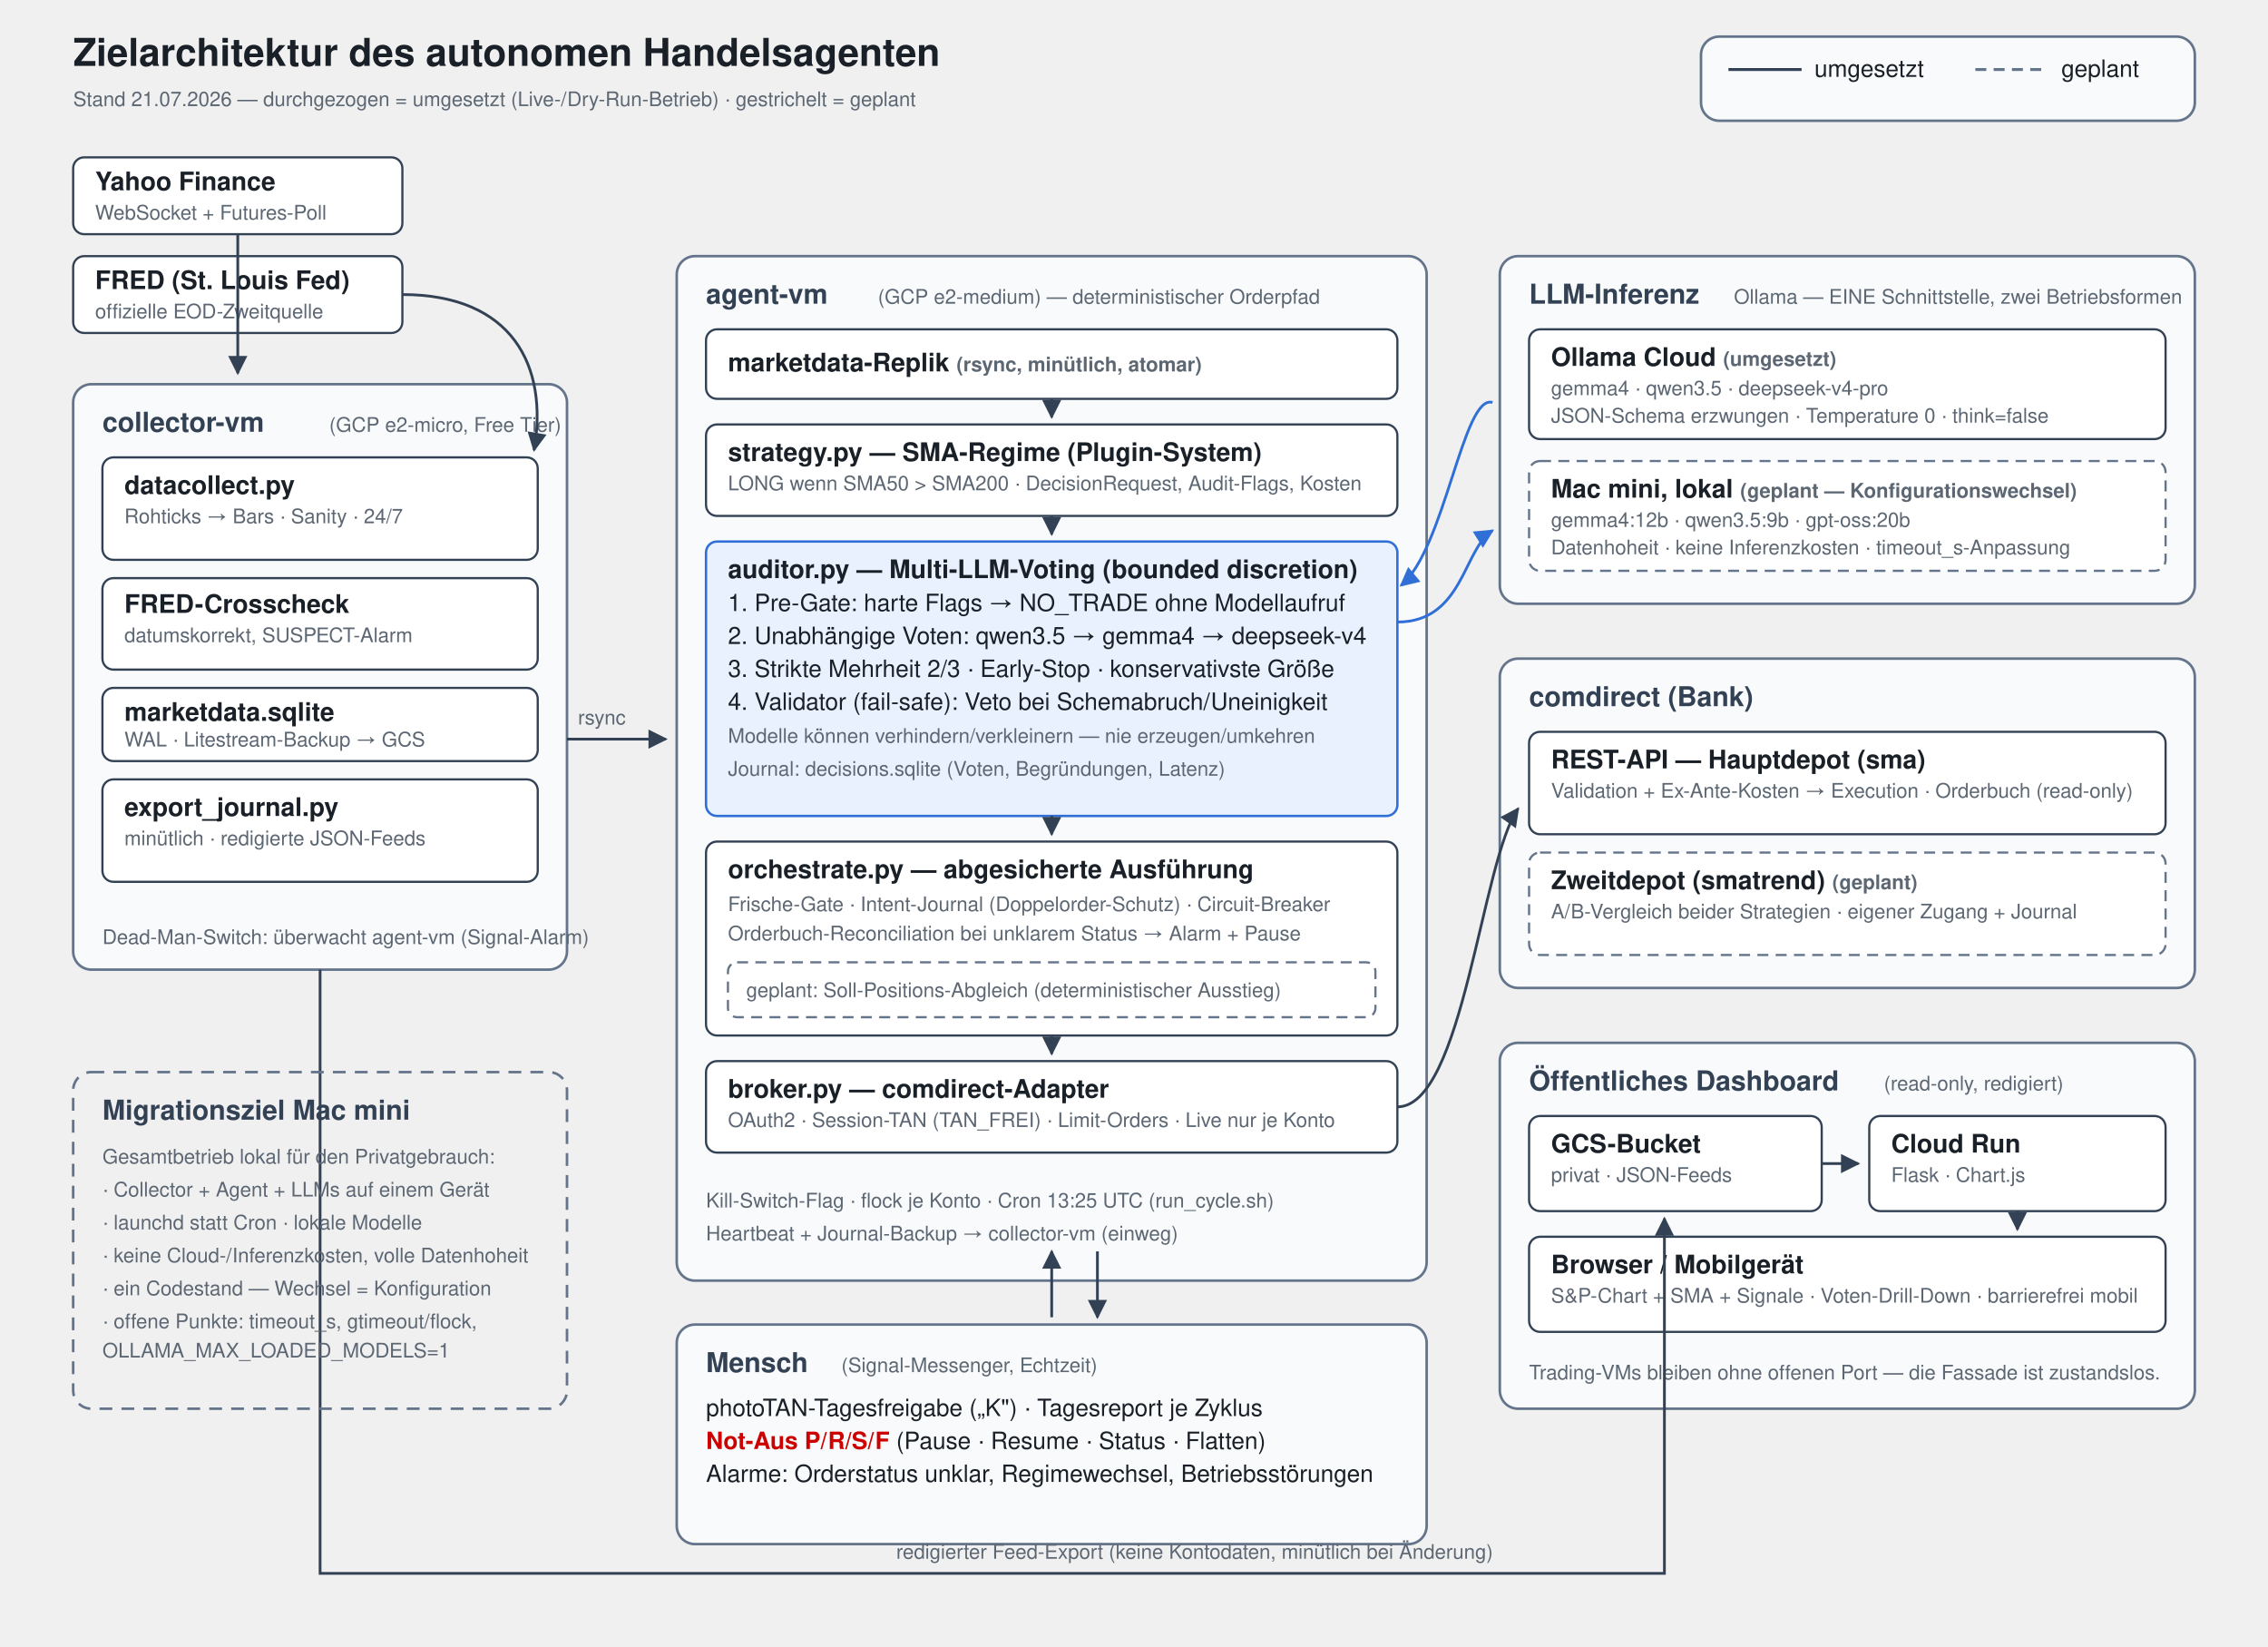
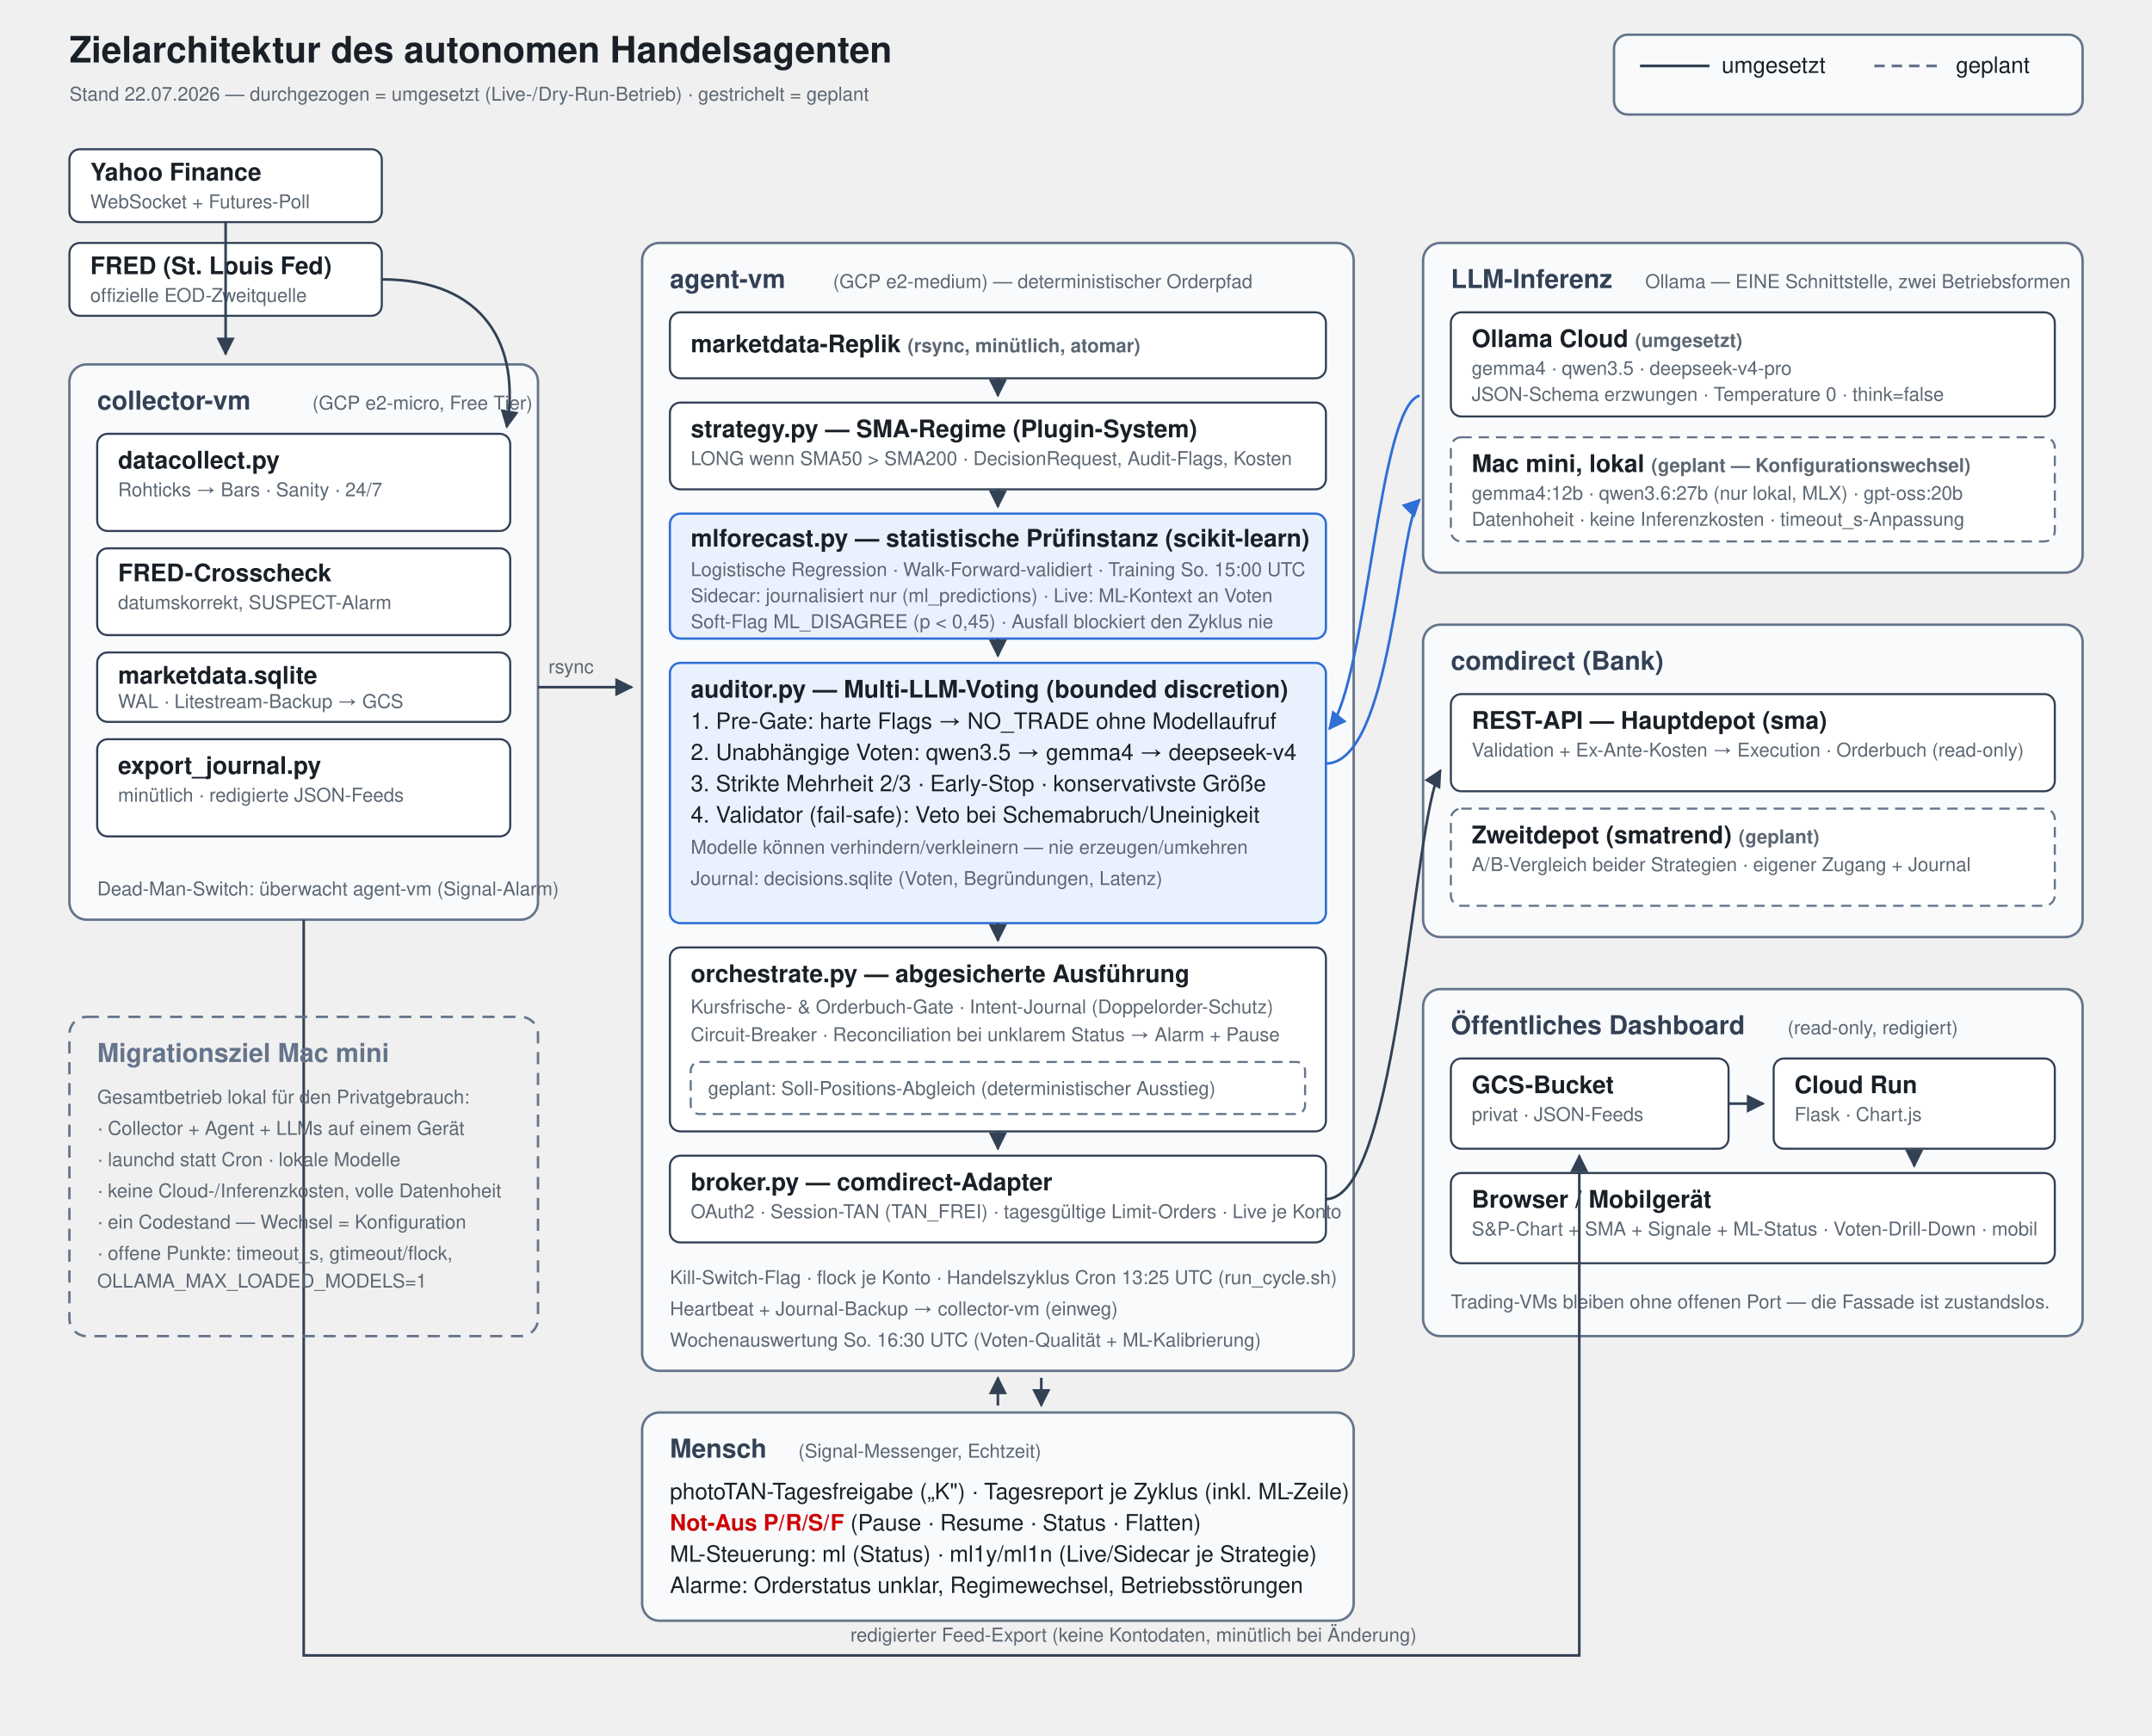
- <svg xmlns="http://www.w3.org/2000/svg" width="1240" height="900" viewBox="0 0 1240 900" font-family="Helvetica,Arial,sans-serif">
+ <svg xmlns="http://www.w3.org/2000/svg" width="1240" height="1000" viewBox="0 0 1240 1000" font-family="Helvetica,Arial,sans-serif">
  <defs>
    <marker id="arr" viewBox="0 0 10 10" refX="9" refY="5" markerWidth="7" markerHeight="7" orient="auto-start-reverse">
      <path d="M0,0 L10,5 L0,10 z" fill="#334155" />
    </marker>
    <marker id="arrb" viewBox="0 0 10 10" refX="9" refY="5" markerWidth="7" markerHeight="7" orient="auto-start-reverse">
      <path d="M0,0 L10,5 L0,10 z" fill="#2f6fd6" />
    </marker>
  </defs>
-   <style>
-     .zone{fill:#f8fafc;stroke:#64748b;stroke-width:1.4;rx:10}
-     .zoneplan{fill:none;stroke:#64748b;stroke-width:1.4;stroke-dasharray:7 5}
-     .box{fill:#ffffff;stroke:#334155;stroke-width:1.2}
-     .boxplan{fill:#ffffff;stroke:#64748b;stroke-width:1.2;stroke-dasharray:6 4}
-     .hl{fill:#eaf1fe;stroke:#2f6fd6;stroke-width:1.3}
-     .t{fill:#1a2027;font-size:13px}
-     .ts{fill:#5c6773;font-size:11px}
-     .th{fill:#1a2027;font-size:14px;font-weight:bold}
-     .tz{fill:#334155;font-size:15px;font-weight:bold}
-     .flow{stroke:#334155;stroke-width:1.5;fill:none;marker-end:url(#arr)}
-     .flowb{stroke:#2f6fd6;stroke-width:1.5;fill:none;marker-end:url(#arrb)}
-     .flowp{stroke:#64748b;stroke-width:1.5;fill:none;stroke-dasharray:6 4;marker-end:url(#arr)}
-   </style>
  <text x="40" y="36" font-size="21" font-weight="bold" fill="#1a2027">Zielarchitektur des autonomen Handelsagenten</text>
-   <text x="40" y="58" class="ts">Stand 21.07.2026 — durchgezogen = umgesetzt (Live-/Dry-Run-Betrieb) · gestrichelt = geplant</text>
+   <text x="40" y="58" fill="#5c6773" font-size="11px">Stand 22.07.2026 — durchgezogen = umgesetzt (Live-/Dry-Run-Betrieb) · gestrichelt = geplant</text>
  <g>
-     <rect x="930" y="20" width="270" height="46" rx="8" class="zone" />
+     <rect x="930" y="20" width="270" height="46" rx="8" fill="#f8fafc" stroke="#64748b" stroke-width="1.4" />
    <line x1="945" y1="38" x2="985" y2="38" stroke="#334155" stroke-width="1.6" />
-     <text x="992" y="42" class="t">umgesetzt</text>
+     <text x="992" y="42" fill="#1a2027" font-size="13px">umgesetzt</text>
    <line x1="1080" y1="38" x2="1120" y2="38" stroke="#64748b" stroke-width="1.6" stroke-dasharray="6 4" />
-     <text x="1127" y="42" class="t">geplant</text>
+     <text x="1127" y="42" fill="#1a2027" font-size="13px">geplant</text>
  </g>
-   <rect x="40" y="86" width="180" height="42" rx="6" class="box" />
-   <text x="52" y="104" class="th">Yahoo Finance</text>
-   <text x="52" y="120" class="ts">WebSocket + Futures-Poll</text>
-   <rect x="40" y="140" width="180" height="42" rx="6" class="box" />
-   <text x="52" y="158" class="th">FRED (St. Louis Fed)</text>
-   <text x="52" y="174" class="ts">offizielle EOD-Zweitquelle</text>
-   <rect x="40" y="210" width="270" height="320" rx="10" class="zone" />
-   <text x="56" y="236" class="tz">collector-vm</text>
-   <text x="180" y="236" class="ts">(GCP e2-micro, Free Tier)</text>
-   <rect x="56" y="250" width="238" height="56" rx="6" class="box" />
-   <text x="68" y="270" class="th">datacollect.py</text>
-   <text x="68" y="286" class="ts">Rohticks → Bars · Sanity · 24/7</text>
-   <rect x="56" y="316" width="238" height="50" rx="6" class="box" />
-   <text x="68" y="335" class="th">FRED-Crosscheck</text>
-   <text x="68" y="351" class="ts">datumskorrekt, SUSPECT-Alarm</text>
-   <rect x="56" y="376" width="238" height="40" rx="6" class="box" />
-   <text x="68" y="394" class="th">marketdata.sqlite</text>
-   <text x="68" y="408" class="ts">WAL · Litestream-Backup → GCS</text>
-   <rect x="56" y="426" width="238" height="56" rx="6" class="box" />
-   <text x="68" y="446" class="th">export_journal.py</text>
-   <text x="68" y="462" class="ts">minütlich · redigierte JSON-Feeds</text>
-   <text x="56" y="516" class="ts">Dead-Man-Switch: überwacht agent-vm (Signal-Alarm)</text>
-   <path class="flow" d="M130,128 L130,204" />
-   <path class="flow" d="M220,161 C280,161 300,200 292,246" />
-   <rect x="370" y="140" width="410" height="560" rx="10" class="zone" />
-   <text x="386" y="166" class="tz">agent-vm</text>
-   <text x="480" y="166" class="ts">(GCP e2-medium) — deterministischer Orderpfad</text>
-   <rect x="386" y="180" width="378" height="38" rx="6" class="box" />
-   <text x="398" y="203" class="th">marketdata-Replik <tspan class="ts">(rsync, minütlich, atomar)</tspan>
+   <rect x="40" y="86" width="180" height="42" rx="6" fill="#ffffff" stroke="#334155" stroke-width="1.2" />
+   <text x="52" y="104" fill="#1a2027" font-size="14px" font-weight="bold">Yahoo Finance</text>
+   <text x="52" y="120" fill="#5c6773" font-size="11px">WebSocket + Futures-Poll</text>
+   <rect x="40" y="140" width="180" height="42" rx="6" fill="#ffffff" stroke="#334155" stroke-width="1.2" />
+   <text x="52" y="158" fill="#1a2027" font-size="14px" font-weight="bold">FRED (St. Louis Fed)</text>
+   <text x="52" y="174" fill="#5c6773" font-size="11px">offizielle EOD-Zweitquelle</text>
+   <rect x="40" y="210" width="270" height="320" rx="10" fill="#f8fafc" stroke="#64748b" stroke-width="1.4" />
+   <text x="56" y="236" fill="#334155" font-size="15px" font-weight="bold">collector-vm</text>
+   <text x="180" y="236" fill="#5c6773" font-size="11px">(GCP e2-micro, Free Tier)</text>
+   <rect x="56" y="250" width="238" height="56" rx="6" fill="#ffffff" stroke="#334155" stroke-width="1.2" />
+   <text x="68" y="270" fill="#1a2027" font-size="14px" font-weight="bold">datacollect.py</text>
+   <text x="68" y="286" fill="#5c6773" font-size="11px">Rohticks → Bars · Sanity · 24/7</text>
+   <rect x="56" y="316" width="238" height="50" rx="6" fill="#ffffff" stroke="#334155" stroke-width="1.2" />
+   <text x="68" y="335" fill="#1a2027" font-size="14px" font-weight="bold">FRED-Crosscheck</text>
+   <text x="68" y="351" fill="#5c6773" font-size="11px">datumskorrekt, SUSPECT-Alarm</text>
+   <rect x="56" y="376" width="238" height="40" rx="6" fill="#ffffff" stroke="#334155" stroke-width="1.2" />
+   <text x="68" y="394" fill="#1a2027" font-size="14px" font-weight="bold">marketdata.sqlite</text>
+   <text x="68" y="408" fill="#5c6773" font-size="11px">WAL · Litestream-Backup → GCS</text>
+   <rect x="56" y="426" width="238" height="56" rx="6" fill="#ffffff" stroke="#334155" stroke-width="1.2" />
+   <text x="68" y="446" fill="#1a2027" font-size="14px" font-weight="bold">export_journal.py</text>
+   <text x="68" y="462" fill="#5c6773" font-size="11px">minütlich · redigierte JSON-Feeds</text>
+   <text x="56" y="516" fill="#5c6773" font-size="11px">Dead-Man-Switch: überwacht agent-vm (Signal-Alarm)</text>
+   <path stroke="#334155" stroke-width="1.5" fill="none" marker-end="url(#arr)" d="M130,128 L130,204" />
+   <path stroke="#334155" stroke-width="1.5" fill="none" marker-end="url(#arr)" d="M220,161 C280,161 300,200 292,246" />
+   <rect x="370" y="140" width="410" height="650" rx="10" fill="#f8fafc" stroke="#64748b" stroke-width="1.4" />
+   <text x="386" y="166" fill="#334155" font-size="15px" font-weight="bold">agent-vm</text>
+   <text x="480" y="166" fill="#5c6773" font-size="11px">(GCP e2-medium) — deterministischer Orderpfad</text>
+   <rect x="386" y="180" width="378" height="38" rx="6" fill="#ffffff" stroke="#334155" stroke-width="1.2" />
+   <text x="398" y="203" fill="#1a2027" font-size="14px" font-weight="bold">marketdata-Replik <tspan fill="#5c6773" font-size="11px">(rsync, minütlich, atomar)</tspan>
  </text>
-   <rect x="386" y="232" width="378" height="50" rx="6" class="box" />
-   <text x="398" y="252" class="th">strategy.py — SMA-Regime (Plugin-System)</text>
-   <text x="398" y="268" class="ts">LONG wenn SMA50 &gt; SMA200 · DecisionRequest, Audit-Flags, Kosten</text>
-   <rect x="386" y="296" width="378" height="150" rx="6" class="hl" />
-   <text x="398" y="316" class="th">auditor.py — Multi-LLM-Voting (bounded discretion)</text>
-   <text x="398" y="334" class="t">1. Pre-Gate: harte Flags → NO_TRADE ohne Modellaufruf</text>
-   <text x="398" y="352" class="t">2. Unabhängige Voten: qwen3.5 → gemma4 → deepseek-v4</text>
-   <text x="398" y="370" class="t">3. Strikte Mehrheit 2/3 · Early-Stop · konservativste Größe</text>
-   <text x="398" y="388" class="t">4. Validator (fail-safe): Veto bei Schemabruch/Uneinigkeit</text>
-   <text x="398" y="406" class="ts">Modelle können verhindern/verkleinern — nie erzeugen/umkehren</text>
-   <text x="398" y="424" class="ts">Journal: decisions.sqlite (Voten, Begründungen, Latenz)</text>
-   <rect x="386" y="460" width="378" height="106" rx="6" class="box" />
-   <text x="398" y="480" class="th">orchestrate.py — abgesicherte Ausführung</text>
-   <text x="398" y="498" class="ts">Frische-Gate · Intent-Journal (Doppelorder-Schutz) · Circuit-Breaker</text>
-   <text x="398" y="514" class="ts">Orderbuch-Reconciliation bei unklarem Status → Alarm + Pause</text>
-   <rect x="398" y="526" width="354" height="30" rx="5" class="boxplan" />
-   <text x="408" y="545" class="ts">geplant: Soll-Positions-Abgleich (deterministischer Ausstieg)</text>
-   <rect x="386" y="580" width="378" height="50" rx="6" class="box" />
-   <text x="398" y="600" class="th">broker.py — comdirect-Adapter</text>
-   <text x="398" y="616" class="ts">OAuth2 · Session-TAN (TAN_FREI) · Limit-Orders · Live nur je Konto</text>
-   <text x="386" y="660" class="ts">Kill-Switch-Flag · flock je Konto · Cron 13:25 UTC (run_cycle.sh)</text>
-   <text x="386" y="678" class="ts">Heartbeat + Journal-Backup → collector-vm (einweg)</text>
-   <path class="flow" d="M310,404 L364,404" />
-   <text x="316" y="396" class="ts">rsync</text>
-   <path class="flow" d="M575,218 L575,228" />
-   <path class="flow" d="M575,282 L575,292" />
-   <path class="flow" d="M575,446 L575,456" />
-   <path class="flow" d="M575,566 L575,576" />
-   <rect x="820" y="140" width="380" height="190" rx="10" class="zone" />
-   <text x="836" y="166" class="tz">LLM-Inferenz</text>
-   <text x="948" y="166" class="ts">Ollama — EINE Schnittstelle, zwei Betriebsformen</text>
-   <rect x="836" y="180" width="348" height="60" rx="6" class="box" />
-   <text x="848" y="200" class="th">Ollama Cloud <tspan class="ts">(umgesetzt)</tspan>
+   <rect x="386" y="232" width="378" height="50" rx="6" fill="#ffffff" stroke="#334155" stroke-width="1.2" />
+   <text x="398" y="252" fill="#1a2027" font-size="14px" font-weight="bold">strategy.py — SMA-Regime (Plugin-System)</text>
+   <text x="398" y="268" fill="#5c6773" font-size="11px">LONG wenn SMA50 &gt; SMA200 · DecisionRequest, Audit-Flags, Kosten</text>
+   <rect x="386" y="296" width="378" height="72" rx="6" fill="#eaf1fe" stroke="#2f6fd6" stroke-width="1.3" />
+   <text x="398" y="315" fill="#1a2027" font-size="14px" font-weight="bold">mlforecast.py — statistische Prüfinstanz (scikit-learn)</text>
+   <text x="398" y="332" fill="#5c6773" font-size="11px">Logistische Regression · Walk-Forward-validiert · Training So. 15:00 UTC</text>
+   <text x="398" y="347" fill="#5c6773" font-size="11px">Sidecar: journalisiert nur (ml_predictions) · Live: ML-Kontext an Voten</text>
+   <text x="398" y="362" fill="#5c6773" font-size="11px">Soft-Flag ML_DISAGREE (p &lt; 0,45) · Ausfall blockiert den Zyklus nie</text>
+   <rect x="386" y="382" width="378" height="150" rx="6" fill="#eaf1fe" stroke="#2f6fd6" stroke-width="1.3" />
+   <text x="398" y="402" fill="#1a2027" font-size="14px" font-weight="bold">auditor.py — Multi-LLM-Voting (bounded discretion)</text>
+   <text x="398" y="420" fill="#1a2027" font-size="13px">1. Pre-Gate: harte Flags → NO_TRADE ohne Modellaufruf</text>
+   <text x="398" y="438" fill="#1a2027" font-size="13px">2. Unabhängige Voten: qwen3.5 → gemma4 → deepseek-v4</text>
+   <text x="398" y="456" fill="#1a2027" font-size="13px">3. Strikte Mehrheit 2/3 · Early-Stop · konservativste Größe</text>
+   <text x="398" y="474" fill="#1a2027" font-size="13px">4. Validator (fail-safe): Veto bei Schemabruch/Uneinigkeit</text>
+   <text x="398" y="492" fill="#5c6773" font-size="11px">Modelle können verhindern/verkleinern — nie erzeugen/umkehren</text>
+   <text x="398" y="510" fill="#5c6773" font-size="11px">Journal: decisions.sqlite (Voten, Begründungen, Latenz)</text>
+   <rect x="386" y="546" width="378" height="106" rx="6" fill="#ffffff" stroke="#334155" stroke-width="1.2" />
+   <text x="398" y="566" fill="#1a2027" font-size="14px" font-weight="bold">orchestrate.py — abgesicherte Ausführung</text>
+   <text x="398" y="584" fill="#5c6773" font-size="11px">Kursfrische- &amp; Orderbuch-Gate · Intent-Journal (Doppelorder-Schutz)</text>
+   <text x="398" y="600" fill="#5c6773" font-size="11px">Circuit-Breaker · Reconciliation bei unklarem Status → Alarm + Pause</text>
+   <rect x="398" y="612" width="354" height="30" rx="5" fill="#ffffff" stroke="#64748b" stroke-width="1.2" stroke-dasharray="6 4" />
+   <text x="408" y="631" fill="#5c6773" font-size="11px">geplant: Soll-Positions-Abgleich (deterministischer Ausstieg)</text>
+   <rect x="386" y="666" width="378" height="50" rx="6" fill="#ffffff" stroke="#334155" stroke-width="1.2" />
+   <text x="398" y="686" fill="#1a2027" font-size="14px" font-weight="bold">broker.py — comdirect-Adapter</text>
+   <text x="398" y="702" fill="#5c6773" font-size="11px">OAuth2 · Session-TAN (TAN_FREI) · tagesgültige Limit-Orders · Live je Konto</text>
+   <text x="386" y="740" fill="#5c6773" font-size="11px">Kill-Switch-Flag · flock je Konto · Handelszyklus Cron 13:25 UTC (run_cycle.sh)</text>
+   <text x="386" y="758" fill="#5c6773" font-size="11px">Heartbeat + Journal-Backup → collector-vm (einweg)</text>
+   <text x="386" y="776" fill="#5c6773" font-size="11px">Wochenauswertung So. 16:30 UTC (Voten-Qualität + ML-Kalibrierung)</text>
+   <path stroke="#334155" stroke-width="1.5" fill="none" marker-end="url(#arr)" d="M310,396 L364,396" />
+   <text x="316" y="388" fill="#5c6773" font-size="11px">rsync</text>
+   <path stroke="#334155" stroke-width="1.5" fill="none" marker-end="url(#arr)" d="M575,218 L575,228" />
+   <path stroke="#334155" stroke-width="1.5" fill="none" marker-end="url(#arr)" d="M575,282 L575,292" />
+   <path stroke="#334155" stroke-width="1.5" fill="none" marker-end="url(#arr)" d="M575,368 L575,378" />
+   <path stroke="#334155" stroke-width="1.5" fill="none" marker-end="url(#arr)" d="M575,532 L575,542" />
+   <path stroke="#334155" stroke-width="1.5" fill="none" marker-end="url(#arr)" d="M575,652 L575,662" />
+   <rect x="820" y="140" width="380" height="190" rx="10" fill="#f8fafc" stroke="#64748b" stroke-width="1.4" />
+   <text x="836" y="166" fill="#334155" font-size="15px" font-weight="bold">LLM-Inferenz</text>
+   <text x="948" y="166" fill="#5c6773" font-size="11px">Ollama — EINE Schnittstelle, zwei Betriebsformen</text>
+   <rect x="836" y="180" width="348" height="60" rx="6" fill="#ffffff" stroke="#334155" stroke-width="1.2" />
+   <text x="848" y="200" fill="#1a2027" font-size="14px" font-weight="bold">Ollama Cloud <tspan fill="#5c6773" font-size="11px">(umgesetzt)</tspan>
  </text>
-   <text x="848" y="216" class="ts">gemma4 · qwen3.5 · deepseek-v4-pro</text>
-   <text x="848" y="231" class="ts">JSON-Schema erzwungen · Temperature 0 · think=false</text>
-   <rect x="836" y="252" width="348" height="60" rx="6" class="boxplan" />
-   <text x="848" y="272" class="th">Mac mini, lokal <tspan class="ts">(geplant — Konfigurationswechsel)</tspan>
+   <text x="848" y="216" fill="#5c6773" font-size="11px">gemma4 · qwen3.5 · deepseek-v4-pro</text>
+   <text x="848" y="231" fill="#5c6773" font-size="11px">JSON-Schema erzwungen · Temperature 0 · think=false</text>
+   <rect x="836" y="252" width="348" height="60" rx="6" fill="#ffffff" stroke="#64748b" stroke-width="1.2" stroke-dasharray="6 4" />
+   <text x="848" y="272" fill="#1a2027" font-size="14px" font-weight="bold">Mac mini, lokal <tspan fill="#5c6773" font-size="11px">(geplant — Konfigurationswechsel)</tspan>
  </text>
-   <text x="848" y="288" class="ts">gemma4:12b · qwen3.5:9b · gpt-oss:20b</text>
-   <text x="848" y="303" class="ts">Datenhoheit · keine Inferenzkosten · timeout_s-Anpassung</text>
-   <path class="flowb" d="M764,340 C800,340 800,300 816,290" />
-   <path class="flowb" d="M816,220 C800,215 790,300 766,320" />
-   <rect x="820" y="360" width="380" height="180" rx="10" class="zone" />
-   <text x="836" y="386" class="tz">comdirect (Bank)</text>
-   <rect x="836" y="400" width="348" height="56" rx="6" class="box" />
-   <text x="848" y="420" class="th">REST-API — Hauptdepot (sma)</text>
-   <text x="848" y="436" class="ts">Validation + Ex-Ante-Kosten → Execution · Orderbuch (read-only)</text>
-   <rect x="836" y="466" width="348" height="56" rx="6" class="boxplan" />
-   <text x="848" y="486" class="th">Zweitdepot (smatrend) <tspan class="ts">(geplant)</tspan>
+   <text x="848" y="288" fill="#5c6773" font-size="11px">gemma4:12b · qwen3.6:27b (nur lokal, MLX) · gpt-oss:20b</text>
+   <text x="848" y="303" fill="#5c6773" font-size="11px">Datenhoheit · keine Inferenzkosten · timeout_s-Anpassung</text>
+   <path stroke="#2f6fd6" stroke-width="1.5" fill="none" marker-end="url(#arrb)" d="M764,440 C802,440 806,300 818,288" />
+   <path stroke="#2f6fd6" stroke-width="1.5" fill="none" marker-end="url(#arrb)" d="M818,228 C794,234 788,392 766,420" />
+   <rect x="820" y="360" width="380" height="180" rx="10" fill="#f8fafc" stroke="#64748b" stroke-width="1.4" />
+   <text x="836" y="386" fill="#334155" font-size="15px" font-weight="bold">comdirect (Bank)</text>
+   <rect x="836" y="400" width="348" height="56" rx="6" fill="#ffffff" stroke="#334155" stroke-width="1.2" />
+   <text x="848" y="420" fill="#1a2027" font-size="14px" font-weight="bold">REST-API — Hauptdepot (sma)</text>
+   <text x="848" y="436" fill="#5c6773" font-size="11px">Validation + Ex-Ante-Kosten → Execution · Orderbuch (read-only)</text>
+   <rect x="836" y="466" width="348" height="56" rx="6" fill="#ffffff" stroke="#64748b" stroke-width="1.2" stroke-dasharray="6 4" />
+   <text x="848" y="486" fill="#1a2027" font-size="14px" font-weight="bold">Zweitdepot (smatrend) <tspan fill="#5c6773" font-size="11px">(geplant)</tspan>
  </text>
-   <text x="848" y="502" class="ts">A/B-Vergleich beider Strategien · eigener Zugang + Journal</text>
-   <path class="flow" d="M764,605 C800,605 810,470 830,442" />
-   <rect x="370" y="724" width="410" height="120" rx="10" class="zone" />
-   <text x="386" y="750" class="tz">Mensch</text>
-   <text x="460" y="750" class="ts">(Signal-Messenger, Echtzeit)</text>
-   <text x="386" y="774" class="t">photoTAN-Tagesfreigabe („K") · Tagesreport je Zyklus</text>
-   <text x="386" y="792" class="t">
+   <text x="848" y="502" fill="#5c6773" font-size="11px">A/B-Vergleich beider Strategien · eigener Zugang + Journal</text>
+   <path stroke="#334155" stroke-width="1.5" fill="none" marker-end="url(#arr)" d="M764,691 C806,691 814,472 830,444" />
+   <rect x="370" y="814" width="410" height="120" rx="10" fill="#f8fafc" stroke="#64748b" stroke-width="1.4" />
+   <text x="386" y="840" fill="#334155" font-size="15px" font-weight="bold">Mensch</text>
+   <text x="460" y="840" fill="#5c6773" font-size="11px">(Signal-Messenger, Echtzeit)</text>
+   <text x="386" y="864" fill="#1a2027" font-size="13px">photoTAN-Tagesfreigabe („K") · Tagesreport je Zyklus (inkl. ML-Zeile)</text>
+   <text x="386" y="882" fill="#1a2027" font-size="13px">
    <tspan fill="#cd0100" font-weight="bold">Not-Aus P/R/S/F</tspan> (Pause · Resume · Status · Flatten)</text>
-   <text x="386" y="810" class="t">Alarme: Orderstatus unklar, Regimewechsel, Betriebsstörungen</text>
-   <path class="flow" d="M575,720 L575,684" />
-   <path class="flow" d="M600,684 L600,720" />
-   <rect x="820" y="570" width="380" height="200" rx="10" class="zone" />
-   <text x="836" y="596" class="tz">Öffentliches Dashboard</text>
-   <text x="1030" y="596" class="ts">(read-only, redigiert)</text>
-   <rect x="836" y="610" width="160" height="52" rx="6" class="box" />
-   <text x="848" y="630" class="th">GCS-Bucket</text>
-   <text x="848" y="646" class="ts">privat · JSON-Feeds</text>
-   <rect x="1022" y="610" width="162" height="52" rx="6" class="box" />
-   <text x="1034" y="630" class="th">Cloud Run</text>
-   <text x="1034" y="646" class="ts">Flask · Chart.js</text>
-   <path class="flow" d="M996,636 L1016,636" />
-   <rect x="836" y="676" width="348" height="52" rx="6" class="box" />
-   <text x="848" y="696" class="th">Browser / Mobilgerät</text>
-   <text x="848" y="712" class="ts">S&amp;P-Chart + SMA + Signale · Voten-Drill-Down · barrierefrei mobil</text>
-   <path class="flow" d="M1103,662 L1103,672" />
-   <text x="836" y="754" class="ts">Trading-VMs bleiben ohne offenen Port — die Fassade ist zustandslos.</text>
-   <path class="flow" d="M175,530 L175,860 L910,860 L910,666" />
-   <text x="490" y="852" class="ts">redigierter Feed-Export (keine Kontodaten, minütlich bei Änderung)</text>
-   <rect x="40" y="586" width="270" height="184" rx="10" class="zoneplan" />
-   <text x="56" y="612" class="tz" fill="#64748b">Migrationsziel Mac mini</text>
-   <text x="56" y="636" class="ts">Gesamtbetrieb lokal für den Privatgebrauch:</text>
-   <text x="56" y="654" class="ts">· Collector + Agent + LLMs auf einem Gerät</text>
-   <text x="56" y="672" class="ts">· launchd statt Cron · lokale Modelle</text>
-   <text x="56" y="690" class="ts">· keine Cloud-/Inferenzkosten, volle Datenhoheit</text>
-   <text x="56" y="708" class="ts">· ein Codestand — Wechsel = Konfiguration</text>
-   <text x="56" y="726" class="ts">· offene Punkte: timeout_s, gtimeout/flock,</text>
-   <text x="56" y="742" class="ts">  OLLAMA_MAX_LOADED_MODELS=1</text>
+   <text x="386" y="900" fill="#1a2027" font-size="13px">ML-Steuerung: ml (Status) · ml1y/ml1n (Live/Sidecar je Strategie)</text>
+   <text x="386" y="918" fill="#1a2027" font-size="13px">Alarme: Orderstatus unklar, Regimewechsel, Betriebsstörungen</text>
+   <path stroke="#334155" stroke-width="1.5" fill="none" marker-end="url(#arr)" d="M575,810 L575,794" />
+   <path stroke="#334155" stroke-width="1.5" fill="none" marker-end="url(#arr)" d="M600,794 L600,810" />
+   <rect x="820" y="570" width="380" height="200" rx="10" fill="#f8fafc" stroke="#64748b" stroke-width="1.4" />
+   <text x="836" y="596" fill="#334155" font-size="15px" font-weight="bold">Öffentliches Dashboard</text>
+   <text x="1030" y="596" fill="#5c6773" font-size="11px">(read-only, redigiert)</text>
+   <rect x="836" y="610" width="160" height="52" rx="6" fill="#ffffff" stroke="#334155" stroke-width="1.2" />
+   <text x="848" y="630" fill="#1a2027" font-size="14px" font-weight="bold">GCS-Bucket</text>
+   <text x="848" y="646" fill="#5c6773" font-size="11px">privat · JSON-Feeds</text>
+   <rect x="1022" y="610" width="162" height="52" rx="6" fill="#ffffff" stroke="#334155" stroke-width="1.2" />
+   <text x="1034" y="630" fill="#1a2027" font-size="14px" font-weight="bold">Cloud Run</text>
+   <text x="1034" y="646" fill="#5c6773" font-size="11px">Flask · Chart.js</text>
+   <path stroke="#334155" stroke-width="1.5" fill="none" marker-end="url(#arr)" d="M996,636 L1016,636" />
+   <rect x="836" y="676" width="348" height="52" rx="6" fill="#ffffff" stroke="#334155" stroke-width="1.2" />
+   <text x="848" y="696" fill="#1a2027" font-size="14px" font-weight="bold">Browser / Mobilgerät</text>
+   <text x="848" y="712" fill="#5c6773" font-size="11px">S&amp;P-Chart + SMA + Signale + ML-Status · Voten-Drill-Down · mobil</text>
+   <path stroke="#334155" stroke-width="1.5" fill="none" marker-end="url(#arr)" d="M1103,662 L1103,672" />
+   <text x="836" y="754" fill="#5c6773" font-size="11px">Trading-VMs bleiben ohne offenen Port — die Fassade ist zustandslos.</text>
+   <path stroke="#334155" stroke-width="1.5" fill="none" marker-end="url(#arr)" d="M175,530 L175,954 L910,954 L910,666" />
+   <text x="490" y="946" fill="#5c6773" font-size="11px">redigierter Feed-Export (keine Kontodaten, minütlich bei Änderung)</text>
+   <rect x="40" y="586" width="270" height="184" rx="10" fill="none" stroke="#64748b" stroke-width="1.4" stroke-dasharray="7 5" />
+   <text x="56" y="612" fill="#64748b" font-size="15px" font-weight="bold">Migrationsziel Mac mini</text>
+   <text x="56" y="636" fill="#5c6773" font-size="11px">Gesamtbetrieb lokal für den Privatgebrauch:</text>
+   <text x="56" y="654" fill="#5c6773" font-size="11px">· Collector + Agent + LLMs auf einem Gerät</text>
+   <text x="56" y="672" fill="#5c6773" font-size="11px">· launchd statt Cron · lokale Modelle</text>
+   <text x="56" y="690" fill="#5c6773" font-size="11px">· keine Cloud-/Inferenzkosten, volle Datenhoheit</text>
+   <text x="56" y="708" fill="#5c6773" font-size="11px">· ein Codestand — Wechsel = Konfiguration</text>
+   <text x="56" y="726" fill="#5c6773" font-size="11px">· offene Punkte: timeout_s, gtimeout/flock,</text>
+   <text x="56" y="742" fill="#5c6773" font-size="11px">  OLLAMA_MAX_LOADED_MODELS=1</text>
</svg>
